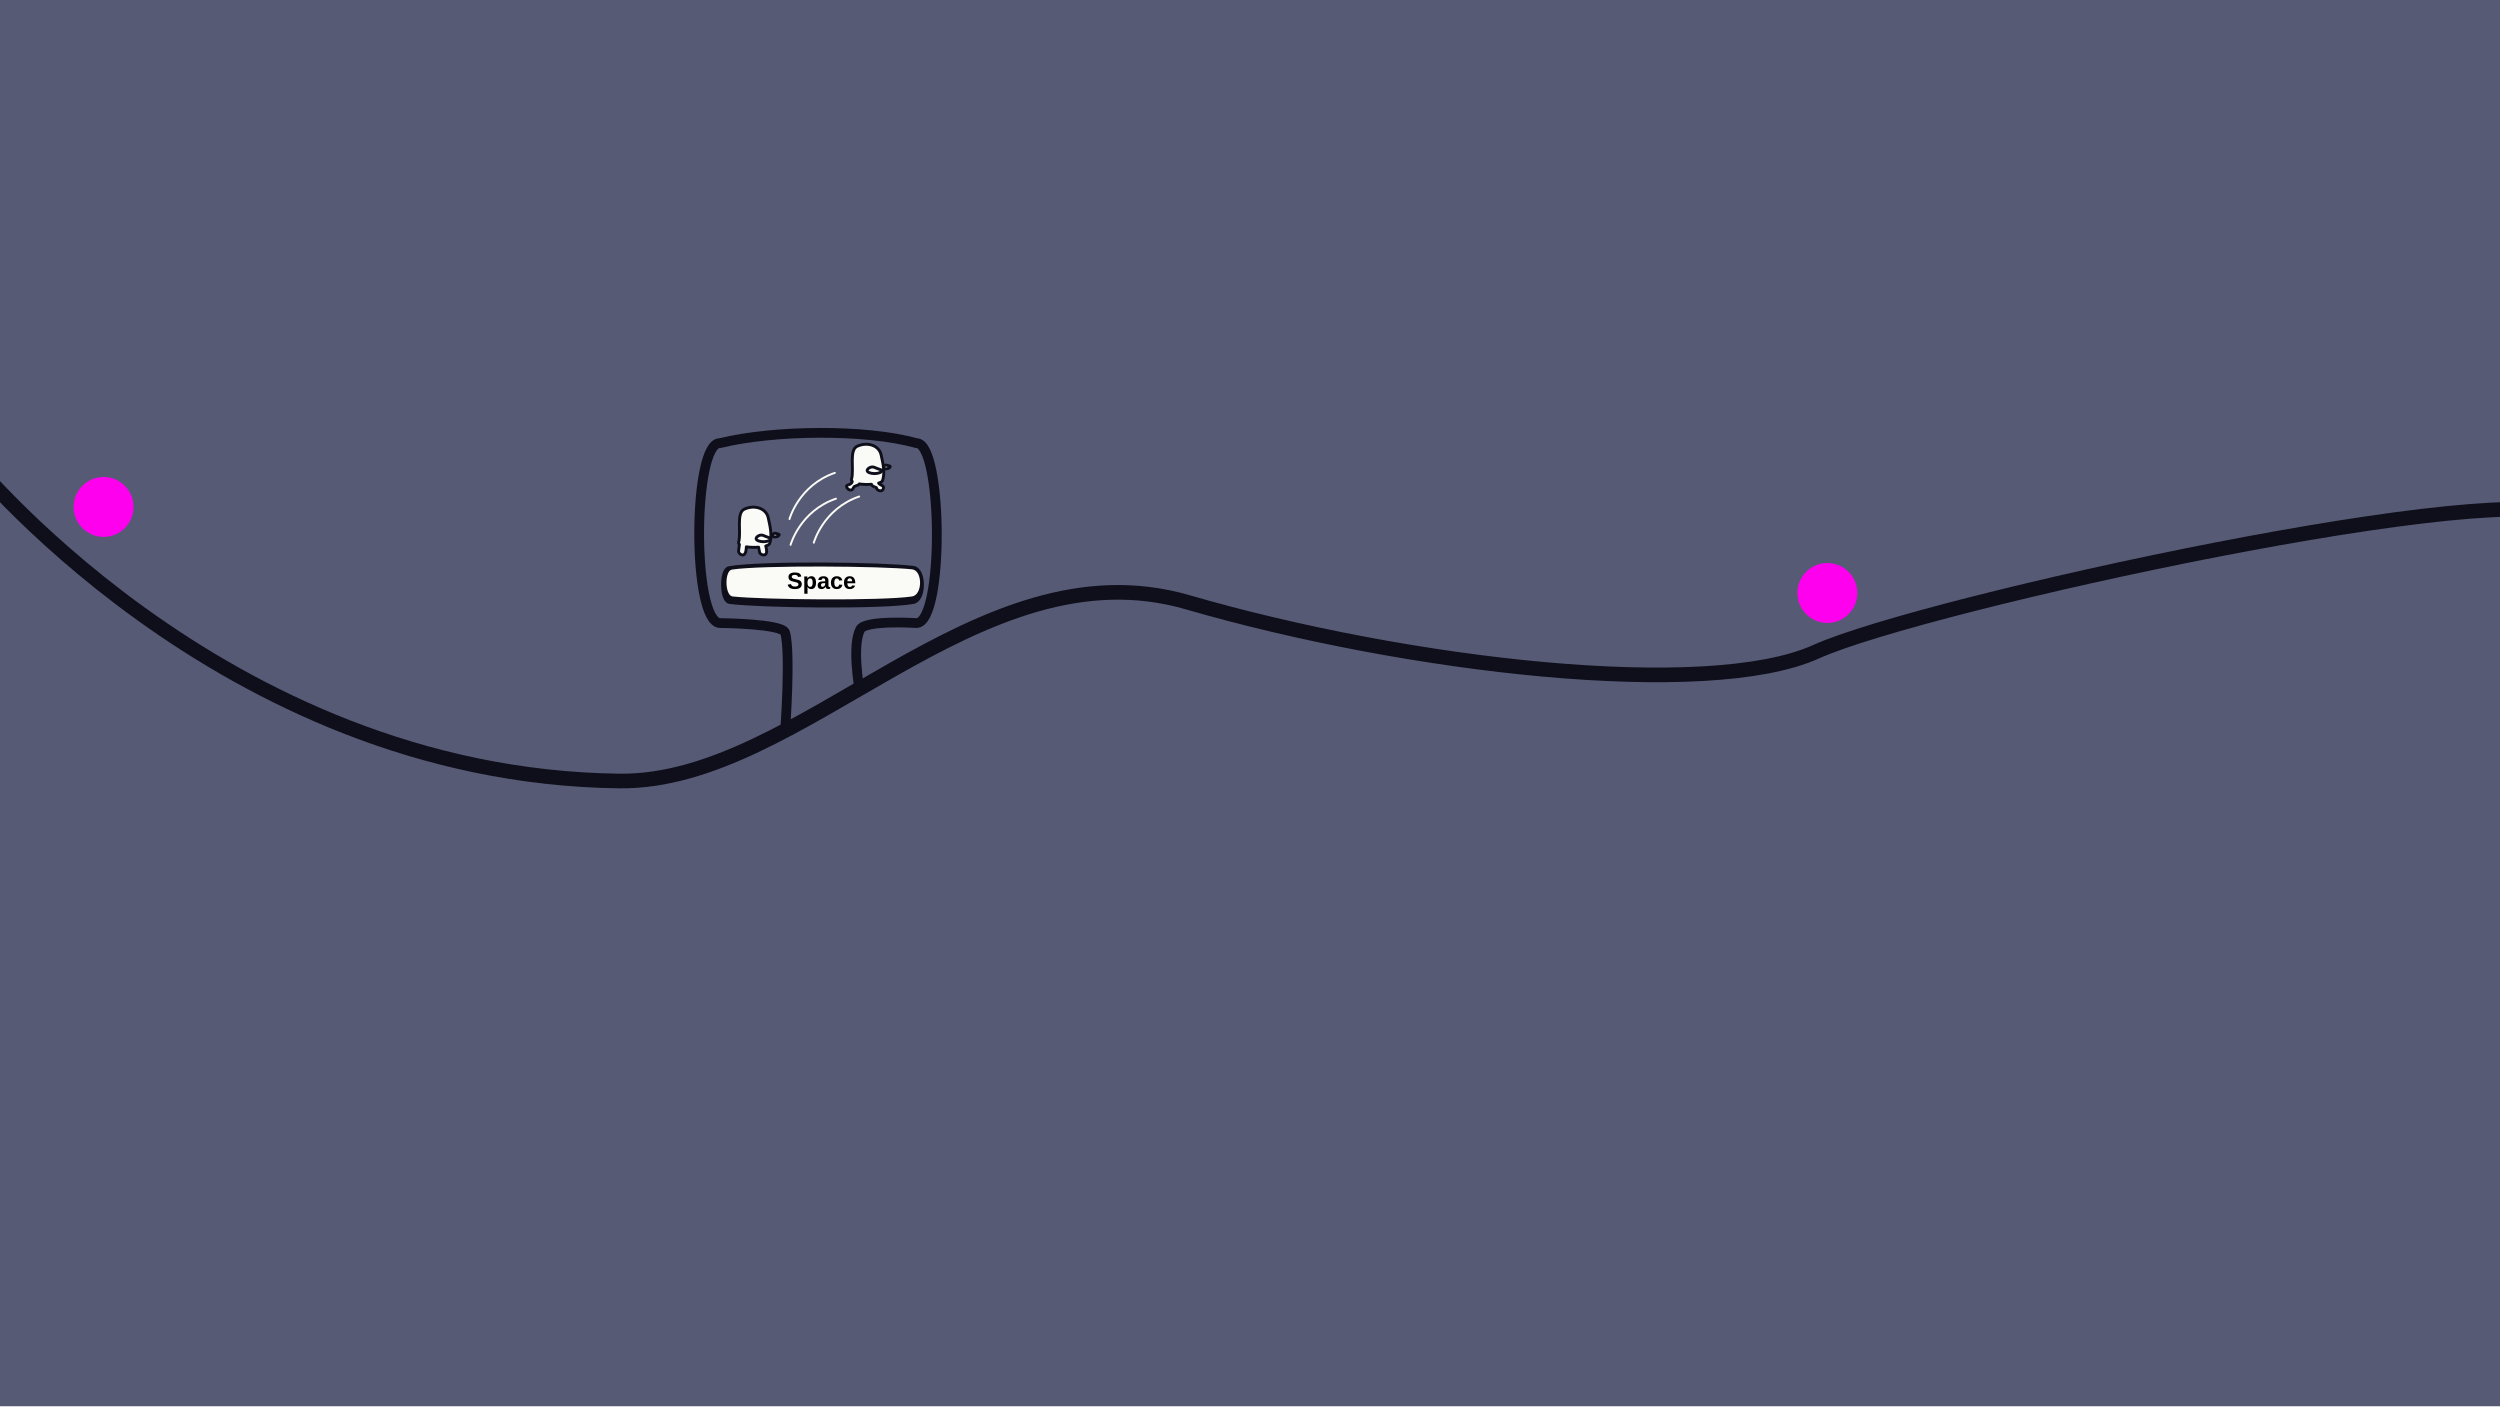
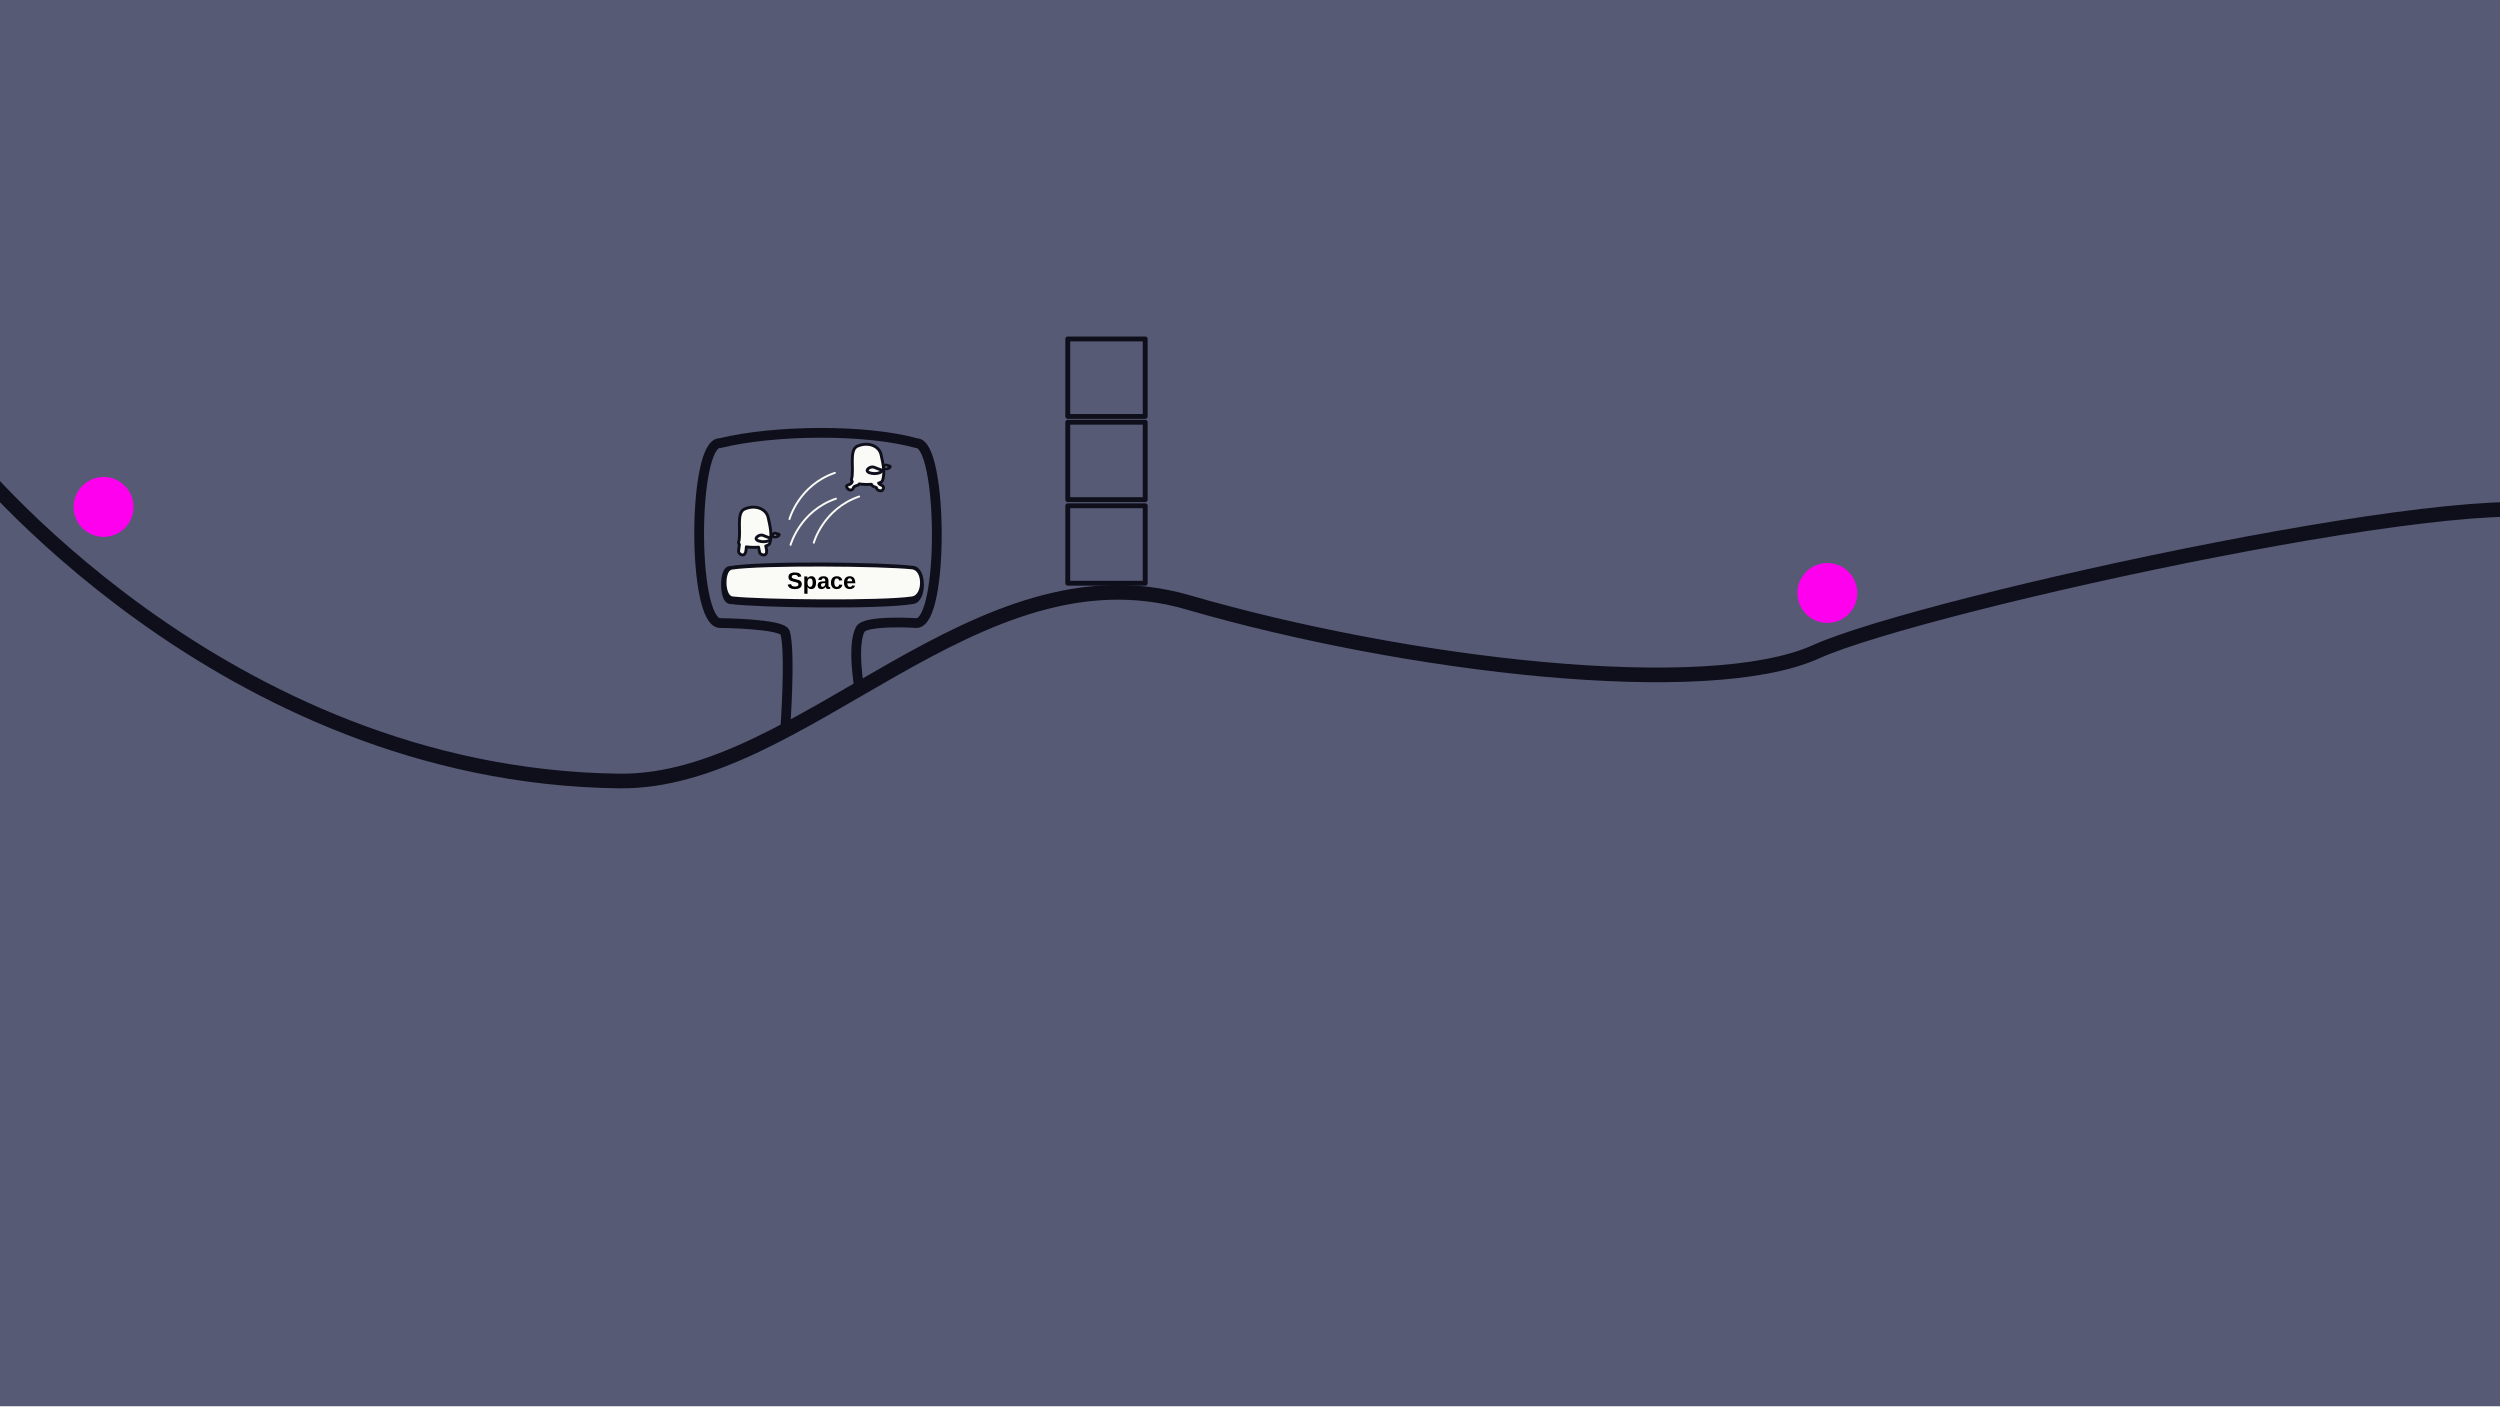
<svg xmlns="http://www.w3.org/2000/svg" width="2560px" height="1440px" version="1.1" xml:space="preserve" style="fill-rule:evenodd;clip-rule:evenodd;stroke-linecap:round;stroke-linejoin:round;stroke-miterlimit:1.5;">
  <rect id="level1" x="0" y="0" width="2560" height="1440" style="fill:#565a75;" />
  <clipPath id="_clip1">
    <rect id="level11" x="0" y="0" width="2560" height="1440" />
  </clipPath>
  <g clip-path="url(#_clip1)">
    <circle id="start" cx="106.066" cy="519.105" r="30.661" style="fill:#f0e;" />
-     <path d="M880.921,644.418C872.039,661.149 880.04,705.75 880.04,705.75L803.999,748.124C803.999,748.124 809.796,668.895 803.999,647.889C801.406,638.493 737.214,638.017 737.214,638.017C708.297,636.675 709.406,452.543 737.214,453.792C793.043,440.059 886.921,439.369 938.538,453.792C965.421,453.407 967.028,637.588 938.538,638.017C938.538,638.017 886.114,634.637 880.921,644.418Z" style="fill:#565a75;stroke:#0f0f1b;stroke-width:10px;" />
-     <g id="jumplines">
-       <path d="M808.433,531.49C808.433,531.49 817.912,496.912 854.894,484.204" style="fill:none;stroke:#fafbf6;stroke-width:2px;" />
-       <path d="M809.565,557.92C809.565,557.92 819.044,523.342 856.026,510.634" style="fill:none;stroke:#fafbf6;stroke-width:2px;" />
-       <path d="M833.323,555.723C833.323,555.723 842.801,521.145 879.783,508.437" style="fill:none;stroke:#fafbf6;stroke-width:2px;" />
-     </g>
-     <g id="sign-jump1">
-       <path id="foot-front" d="M757.152,557.491C756.424,556.841 756.114,556.082 756.355,555.213C759.272,544.69 753.558,525.195 762.344,521.281C772.829,516.61 784.583,520.542 786.673,530.134C788.703,539.451 790.832,548.18 788.166,556.492C787.817,557.578 786.314,558.451 784.135,559.101C784.523,560.623 785.062,562.811 785.043,564.668C784.982,570.624 777.713,568.203 777.747,565.06C777.75,564.742 777.206,562.74 776.797,560.322C772.654,560.643 768.067,560.528 764.282,559.953C764.19,561.524 764.043,563.82 763.45,565.615C761.583,571.271 755.393,566.755 756.38,563.771C756.5,563.409 756.606,560.504 757.152,557.491Z" style="fill:#fafbf6;stroke:#0f0f1b;stroke-width:3px;stroke-miterlimit:1;" />
-       <path id="arm-right" d="M781.825,548.374C786.146,550.344 789.488,550.896 789.414,551.542C789.214,553.285 786.013,554.71 781.825,554.71C777.637,554.71 774.236,553.291 774.236,551.542C774.236,549.794 778.29,546.762 781.825,548.374Z" style="fill:#fafbf6;stroke:#0f0f1b;stroke-width:3px;stroke-miterlimit:1;" />
-       <path id="arm-left" d="M794.161,546.122C796.314,546.884 797.877,546.922 797.911,547.295C798.002,548.301 796.708,549.374 794.82,549.72C792.932,550.066 791.251,549.541 791.07,548.548C790.888,547.555 792.4,545.499 794.161,546.122Z" style="fill:#fafbf6;stroke:#0f0f1b;stroke-width:3px;stroke-miterlimit:1;" />
-     </g>
-     <g id="sign-jump2">
-       <path id="foot-front1" d="M872.73,493.083C872.002,492.433 871.692,491.674 871.933,490.805C874.85,480.283 869.136,460.787 877.922,456.873C888.407,452.203 900.161,456.134 902.251,465.726C904.281,475.043 906.41,483.772 903.744,492.084C903.395,493.17 901.892,494.043 899.713,494.693C900.101,496.215 904.753,497.108 904.734,498.965C904.674,504.921 897.404,502.5 897.438,499.357C897.441,499.039 892.784,498.332 892.375,495.914C888.232,496.236 883.645,496.121 879.86,495.546C879.768,497.116 874.658,497.329 874.065,499.124C873.63,500.441 872.961,501.206 872.202,501.568C869.704,502.759 866.238,499.568 866.995,497.279C867.115,496.917 872.184,496.096 872.73,493.083Z" style="fill:#fafbf6;stroke:#0f0f1b;stroke-width:3px;stroke-miterlimit:1;" />
-       <path id="arm-right1" d="M895.521,478.614C899.842,480.584 903.184,481.137 903.11,481.783C902.91,483.525 899.709,484.951 895.521,484.951C891.333,484.951 887.932,483.531 887.932,481.783C887.932,480.034 891.986,477.003 895.521,478.614Z" style="fill:#fafbf6;stroke:#0f0f1b;stroke-width:3px;stroke-miterlimit:1;" />
-       <path id="arm-left1" d="M907.857,476.363C910.01,477.125 911.574,477.162 911.607,477.535C911.698,478.541 910.404,479.615 908.516,479.961C906.628,480.307 904.948,479.781 904.766,478.788C904.584,477.796 906.096,475.74 907.857,476.363Z" style="fill:#fafbf6;stroke:#0f0f1b;stroke-width:3px;stroke-miterlimit:1;" />
+     <g id="Tutorial-1">
+       <path d="M880.921,644.418C872.039,661.149 880.04,705.75 880.04,705.75L803.999,748.124C803.999,748.124 809.796,668.895 803.999,647.889C801.406,638.493 737.214,638.017 737.214,638.017C708.297,636.675 709.406,452.543 737.214,453.792C793.043,440.059 886.921,439.369 938.538,453.792C965.421,453.407 967.028,637.588 938.538,638.017C938.538,638.017 886.114,634.637 880.921,644.418Z" style="fill:#565a75;stroke:#0f0f1b;stroke-width:10px;" />
+       <g id="jumplines">
+         <path d="M808.433,531.49C808.433,531.49 817.912,496.912 854.894,484.204" style="fill:none;stroke:#fafbf6;stroke-width:2px;" />
+         <path d="M809.565,557.92C809.565,557.92 819.044,523.342 856.026,510.634" style="fill:none;stroke:#fafbf6;stroke-width:2px;" />
+         <path d="M833.323,555.723C833.323,555.723 842.801,521.145 879.783,508.437" style="fill:none;stroke:#fafbf6;stroke-width:2px;" />
+       </g>
+       <g id="sign-jump1">
+         <path id="foot-front" d="M757.152,557.491C756.424,556.841 756.114,556.082 756.355,555.213C759.272,544.69 753.558,525.195 762.344,521.281C772.829,516.61 784.583,520.542 786.673,530.134C788.703,539.451 790.832,548.18 788.166,556.492C787.817,557.578 786.314,558.451 784.135,559.101C784.523,560.623 785.062,562.811 785.043,564.668C784.982,570.624 777.713,568.203 777.747,565.06C777.75,564.742 777.206,562.74 776.797,560.322C772.654,560.643 768.067,560.528 764.282,559.953C764.19,561.524 764.043,563.82 763.45,565.615C761.583,571.271 755.393,566.755 756.38,563.771C756.5,563.409 756.606,560.504 757.152,557.491Z" style="fill:#fafbf6;stroke:#0f0f1b;stroke-width:3px;stroke-miterlimit:1;" />
+         <path id="arm-right" d="M781.825,548.374C786.146,550.344 789.488,550.896 789.414,551.542C789.214,553.285 786.013,554.71 781.825,554.71C777.637,554.71 774.236,553.291 774.236,551.542C774.236,549.794 778.29,546.762 781.825,548.374Z" style="fill:#fafbf6;stroke:#0f0f1b;stroke-width:3px;stroke-miterlimit:1;" />
+         <path id="arm-left" d="M794.161,546.122C796.314,546.884 797.877,546.922 797.911,547.295C798.002,548.301 796.708,549.374 794.82,549.72C792.932,550.066 791.251,549.541 791.07,548.548C790.888,547.555 792.4,545.499 794.161,546.122Z" style="fill:#fafbf6;stroke:#0f0f1b;stroke-width:3px;stroke-miterlimit:1;" />
+       </g>
+       <g id="sign-jump2">
+         <path id="foot-front1" d="M872.73,493.083C872.002,492.433 871.692,491.674 871.933,490.805C874.85,480.283 869.136,460.787 877.922,456.873C888.407,452.203 900.161,456.134 902.251,465.726C904.281,475.043 906.41,483.772 903.744,492.084C903.395,493.17 901.892,494.043 899.713,494.693C900.101,496.215 904.753,497.108 904.734,498.965C904.674,504.921 897.404,502.5 897.438,499.357C897.441,499.039 892.784,498.332 892.375,495.914C888.232,496.236 883.645,496.121 879.86,495.546C879.768,497.116 874.658,497.329 874.065,499.124C873.63,500.441 872.961,501.206 872.202,501.568C869.704,502.759 866.238,499.568 866.995,497.279C867.115,496.917 872.184,496.096 872.73,493.083Z" style="fill:#fafbf6;stroke:#0f0f1b;stroke-width:3px;stroke-miterlimit:1;" />
+         <path id="arm-right1" d="M895.521,478.614C899.842,480.584 903.184,481.137 903.11,481.783C902.91,483.525 899.709,484.951 895.521,484.951C891.333,484.951 887.932,483.531 887.932,481.783C887.932,480.034 891.986,477.003 895.521,478.614Z" style="fill:#fafbf6;stroke:#0f0f1b;stroke-width:3px;stroke-miterlimit:1;" />
+         <path id="arm-left1" d="M907.857,476.363C910.01,477.125 911.574,477.162 911.607,477.535C911.698,478.541 910.404,479.615 908.516,479.961C906.628,480.307 904.948,479.781 904.766,478.788C904.584,477.796 906.096,475.74 907.857,476.363Z" style="fill:#fafbf6;stroke:#0f0f1b;stroke-width:3px;stroke-miterlimit:1;" />
+       </g>
+       <g id="space-text">
+         <path d="M746.651,582.316C738.634,583.762 739.148,614.885 747.226,615.931C778.667,620.003 903.867,621.584 935.195,615.931C946.322,613.924 946.408,583.465 935.195,582.013C903.754,577.941 777.979,576.663 746.651,582.316Z" style="fill:#0f0f1b;stroke:#0f0f1b;stroke-width:5px;stroke-miterlimit:1;" />
+         <path d="M749.557,583.239C741.716,584.423 742.218,609.91 750.119,610.767C780.87,614.101 903.32,615.396 933.961,610.767C944.843,609.123 944.927,584.18 933.961,582.991C903.21,579.657 780.197,578.609 749.557,583.239Z" style="fill:#fafbf6;" />
+         <g transform="matrix(24,0,0,24,876.64,602.985)">
+                 </g>
+         <text x="805.929px" y="602.985px" style="font-family:'Arial-BoldMT', 'Arial', sans-serif;font-weight:700;font-size:24px;">Space</text>
+       </g>
    </g>
    <path id="ground--collision-" d="M-37.349,461.629C-37.349,461.629 224.47,794.89 634.289,799.751C821.383,801.97 1000.12,553.977 1216.27,616.748C1441.59,682.178 1748.44,717.55 1859.6,667.397C1970.09,617.548 2583.39,484.289 2630.12,531.446" style="fill:none;stroke:#0f0f1b;stroke-width:15px;stroke-miterlimit:1;" />
    <circle id="goal" cx="1871.22" cy="607.211" r="30.661" style="fill:#f0e;" />
-     <path d="M746.651,582.316C738.634,583.762 739.148,614.885 747.226,615.931C778.667,620.003 903.867,621.584 935.195,615.931C946.322,613.924 946.408,583.465 935.195,582.013C903.754,577.941 777.979,576.663 746.651,582.316Z" style="fill:#0f0f1b;stroke:#0f0f1b;stroke-width:5px;stroke-miterlimit:1;" />
-     <path d="M749.557,583.239C741.716,584.423 742.218,609.91 750.119,610.767C780.87,614.101 903.32,615.396 933.961,610.767C944.843,609.123 944.927,584.18 933.961,582.991C903.21,579.657 780.197,578.609 749.557,583.239Z" style="fill:#fafbf6;" />
-     <g transform="matrix(24,0,0,24,876.64,602.985)">
-         </g>
-     <text x="805.929px" y="602.985px" style="font-family:'Arial-BoldMT', 'Arial', sans-serif;font-weight:700;font-size:24px;">Space</text>
+     <rect id="_-box-" x="1093.38" y="517.89" width="79.317" height="79.317" style="fill:none;stroke:#0f0f1b;stroke-width:5px;stroke-miterlimit:1;" />
+     <rect id="_-box-1" x="1093.38" y="432.348" width="79.317" height="79.317" style="fill:none;stroke:#0f0f1b;stroke-width:5px;stroke-miterlimit:1;" />
+     <rect id="_-box-2" x="1093.38" y="347.097" width="79.317" height="79.317" style="fill:none;stroke:#0f0f1b;stroke-width:5px;stroke-miterlimit:1;" />
  </g>
</svg>
